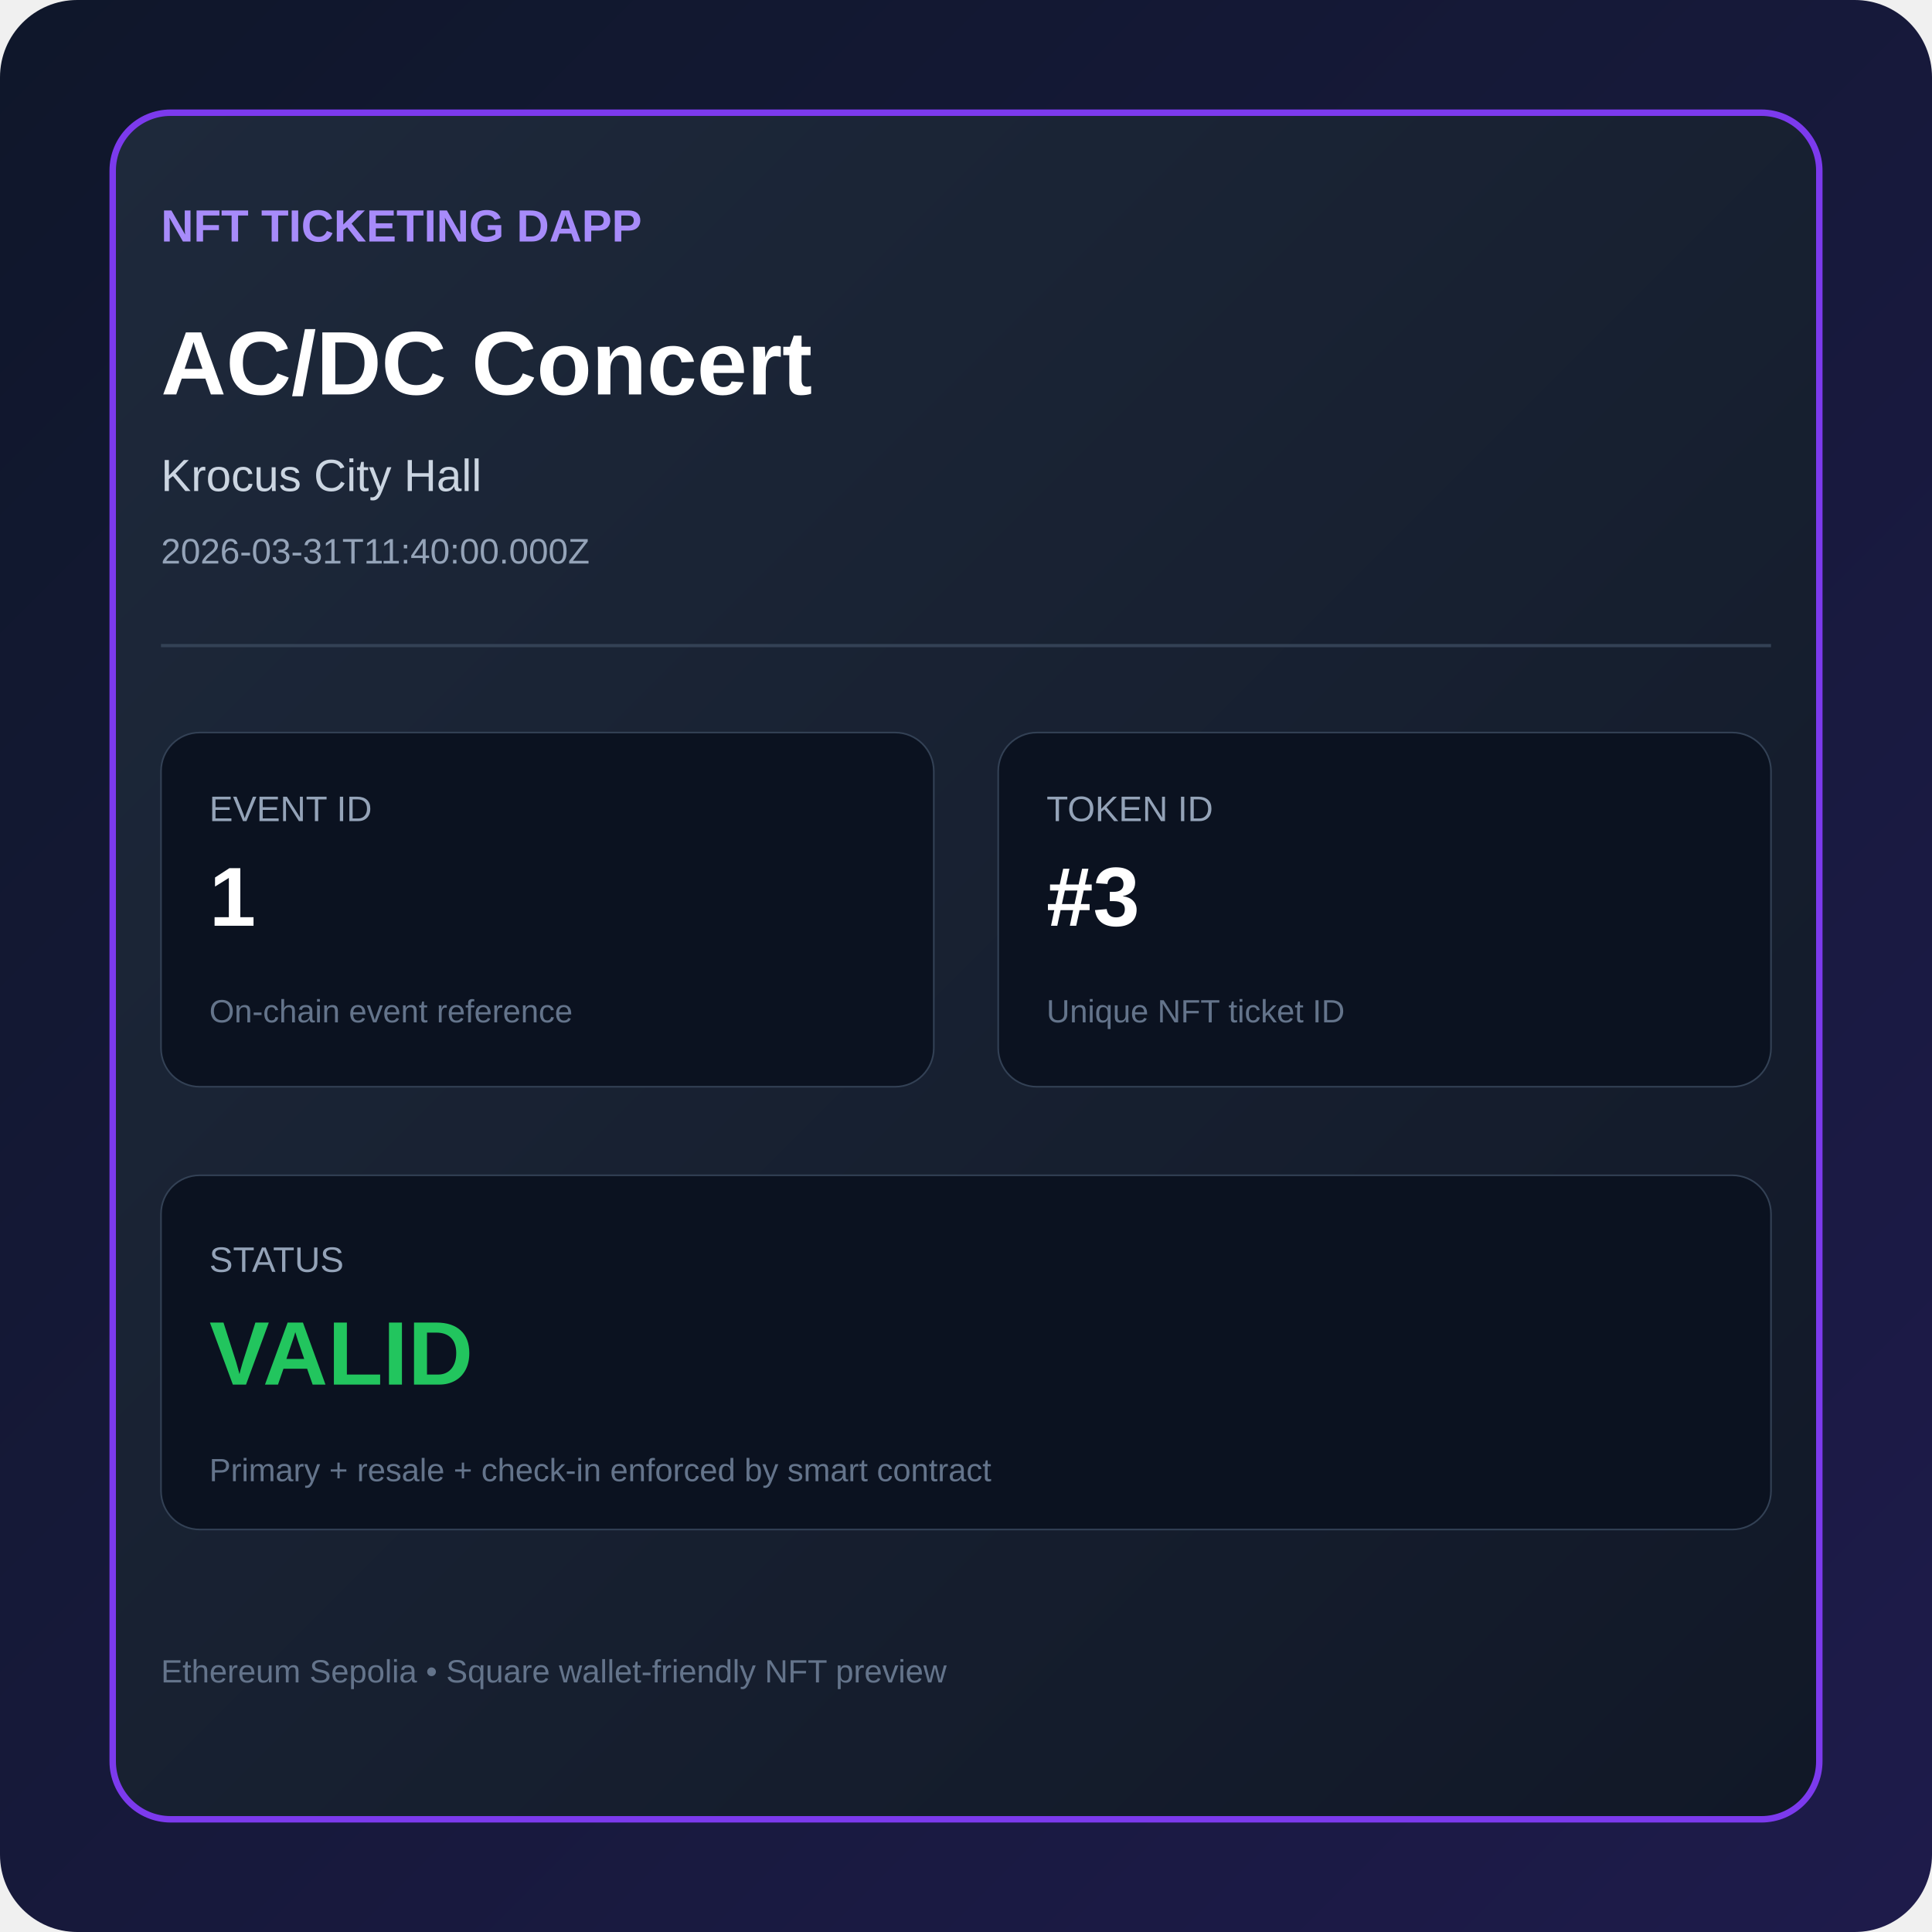
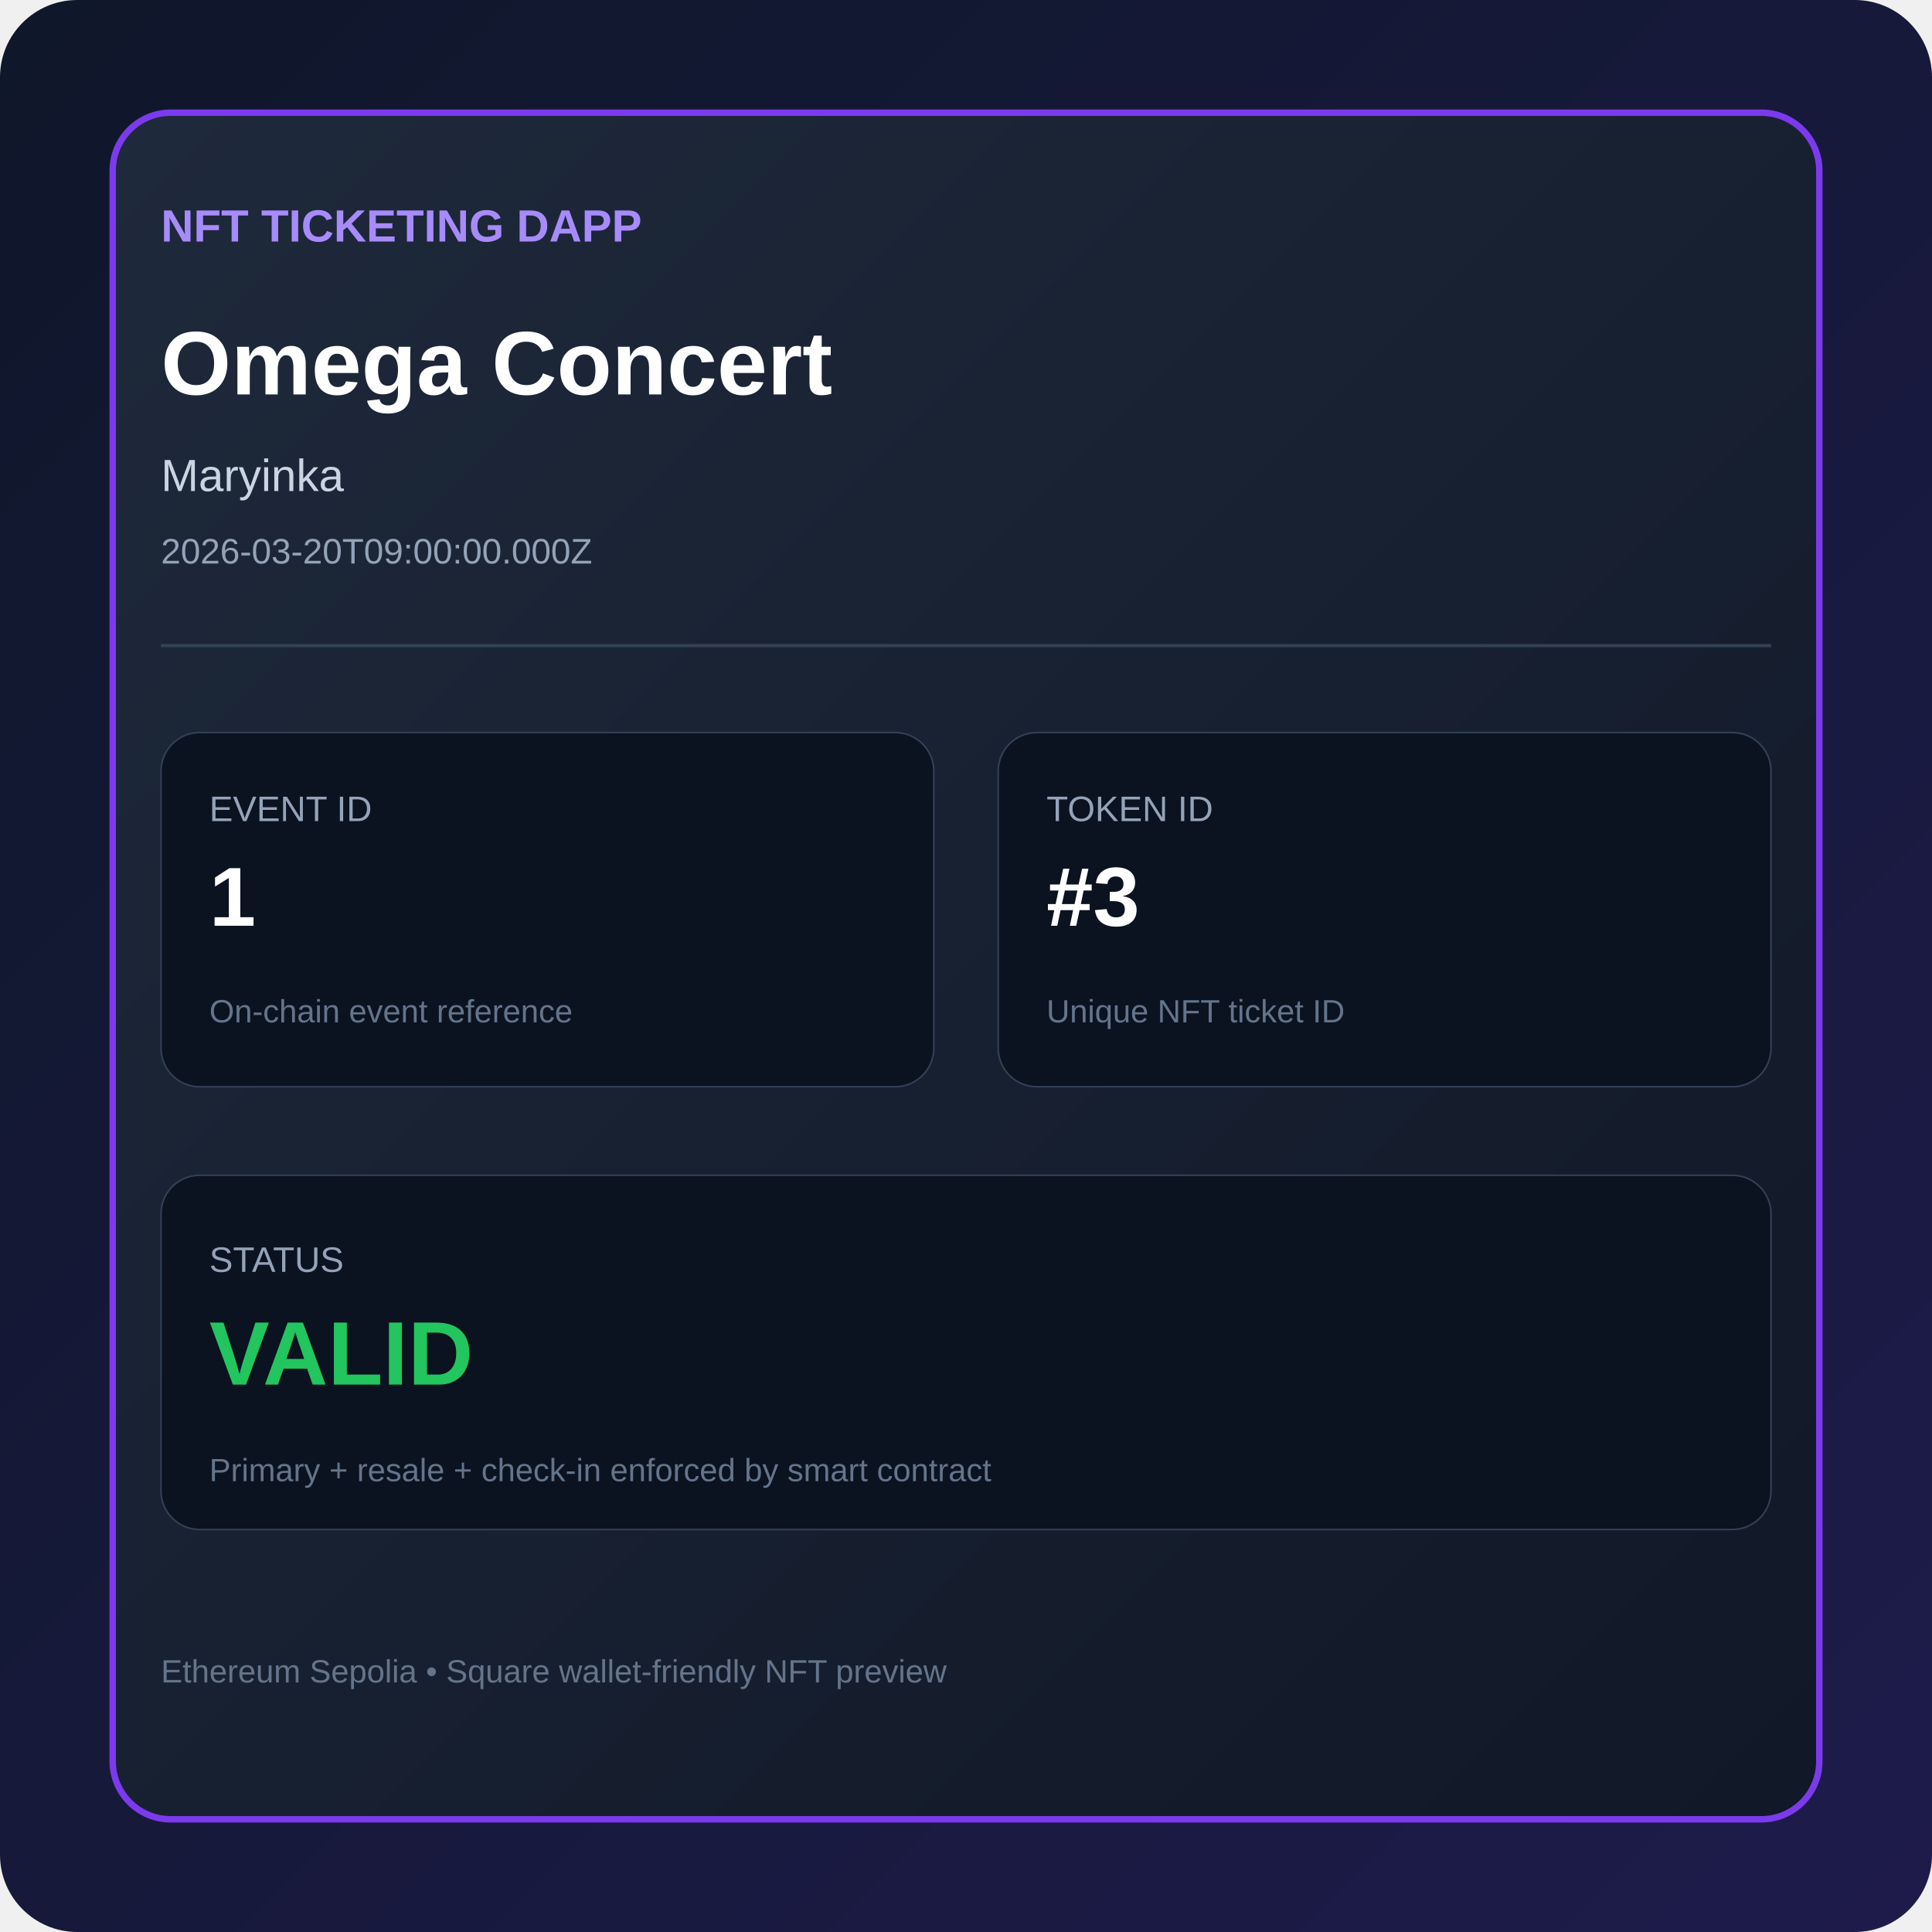
<svg xmlns="http://www.w3.org/2000/svg" width="1200" height="1200" viewBox="0 0 1200 1200">
  <defs>
    <linearGradient id="bg" x1="0" y1="0" x2="1" y2="1">
      <stop offset="0%" stop-color="#0f172a" />
      <stop offset="100%" stop-color="#1e1b4b" />
    </linearGradient>
    <linearGradient id="panel" x1="0" y1="0" x2="1" y2="1">
      <stop offset="0%" stop-color="#1e293b" />
      <stop offset="100%" stop-color="#111827" />
    </linearGradient>
  </defs>
  <rect width="1200" height="1200" rx="48" fill="url(#bg)" />
  <rect x="70" y="70" width="1060" height="1060" rx="36" fill="url(#panel)" stroke="#7c3aed" stroke-width="4" />
  <text x="100" y="150" fill="#a78bfa" font-size="28" font-family="Arial, sans-serif" font-weight="700">NFT TICKETING DAPP</text>
-   <text x="100" y="245" fill="#ffffff" font-size="56" font-family="Arial, sans-serif" font-weight="700">AC/DC Concert</text>
-   <text x="100" y="305" fill="#cbd5e1" font-size="28" font-family="Arial, sans-serif">Krocus City Hall</text>
-   <text x="100" y="350" fill="#94a3b8" font-size="22" font-family="Arial, sans-serif">2026-03-31T11:40:00.000Z</text>
+   <text x="100" y="245" fill="#ffffff" font-size="56" font-family="Arial, sans-serif" font-weight="700">Omega Concert</text>
+   <text x="100" y="305" fill="#cbd5e1" font-size="28" font-family="Arial, sans-serif">Maryinka</text>
+   <text x="100" y="350" fill="#94a3b8" font-size="22" font-family="Arial, sans-serif">2026-03-20T09:00:00.000Z</text>
  <rect x="100" y="400" width="1000" height="2" fill="#334155" />
  <rect x="100" y="455" width="480" height="220" rx="24" fill="#0b1220" stroke="#334155" />
  <text x="130" y="510" fill="#94a3b8" font-size="22" font-family="Arial, sans-serif">EVENT ID</text>
  <text x="130" y="575" fill="#ffffff" font-size="52" font-family="Arial, sans-serif" font-weight="700">1</text>
  <text x="130" y="635" fill="#64748b" font-size="20" font-family="Arial, sans-serif">On-chain event reference</text>
  <rect x="620" y="455" width="480" height="220" rx="24" fill="#0b1220" stroke="#334155" />
  <text x="650" y="510" fill="#94a3b8" font-size="22" font-family="Arial, sans-serif">TOKEN ID</text>
  <text x="650" y="575" fill="#ffffff" font-size="52" font-family="Arial, sans-serif" font-weight="700">#3</text>
  <text x="650" y="635" fill="#64748b" font-size="20" font-family="Arial, sans-serif">Unique NFT ticket ID</text>
  <rect x="100" y="730" width="1000" height="220" rx="24" fill="#0b1220" stroke="#334155" />
  <text x="130" y="790" fill="#94a3b8" font-size="22" font-family="Arial, sans-serif">STATUS</text>
  <text x="130" y="860" fill="#22c55e" font-size="56" font-family="Arial, sans-serif" font-weight="700">VALID</text>
  <text x="130" y="920" fill="#64748b" font-size="20" font-family="Arial, sans-serif">Primary + resale + check-in enforced by smart contract</text>
  <text x="100" y="1045" fill="#64748b" font-size="20" font-family="Arial, sans-serif">
    Ethereum Sepolia • Square wallet-friendly NFT preview
  </text>
</svg>
